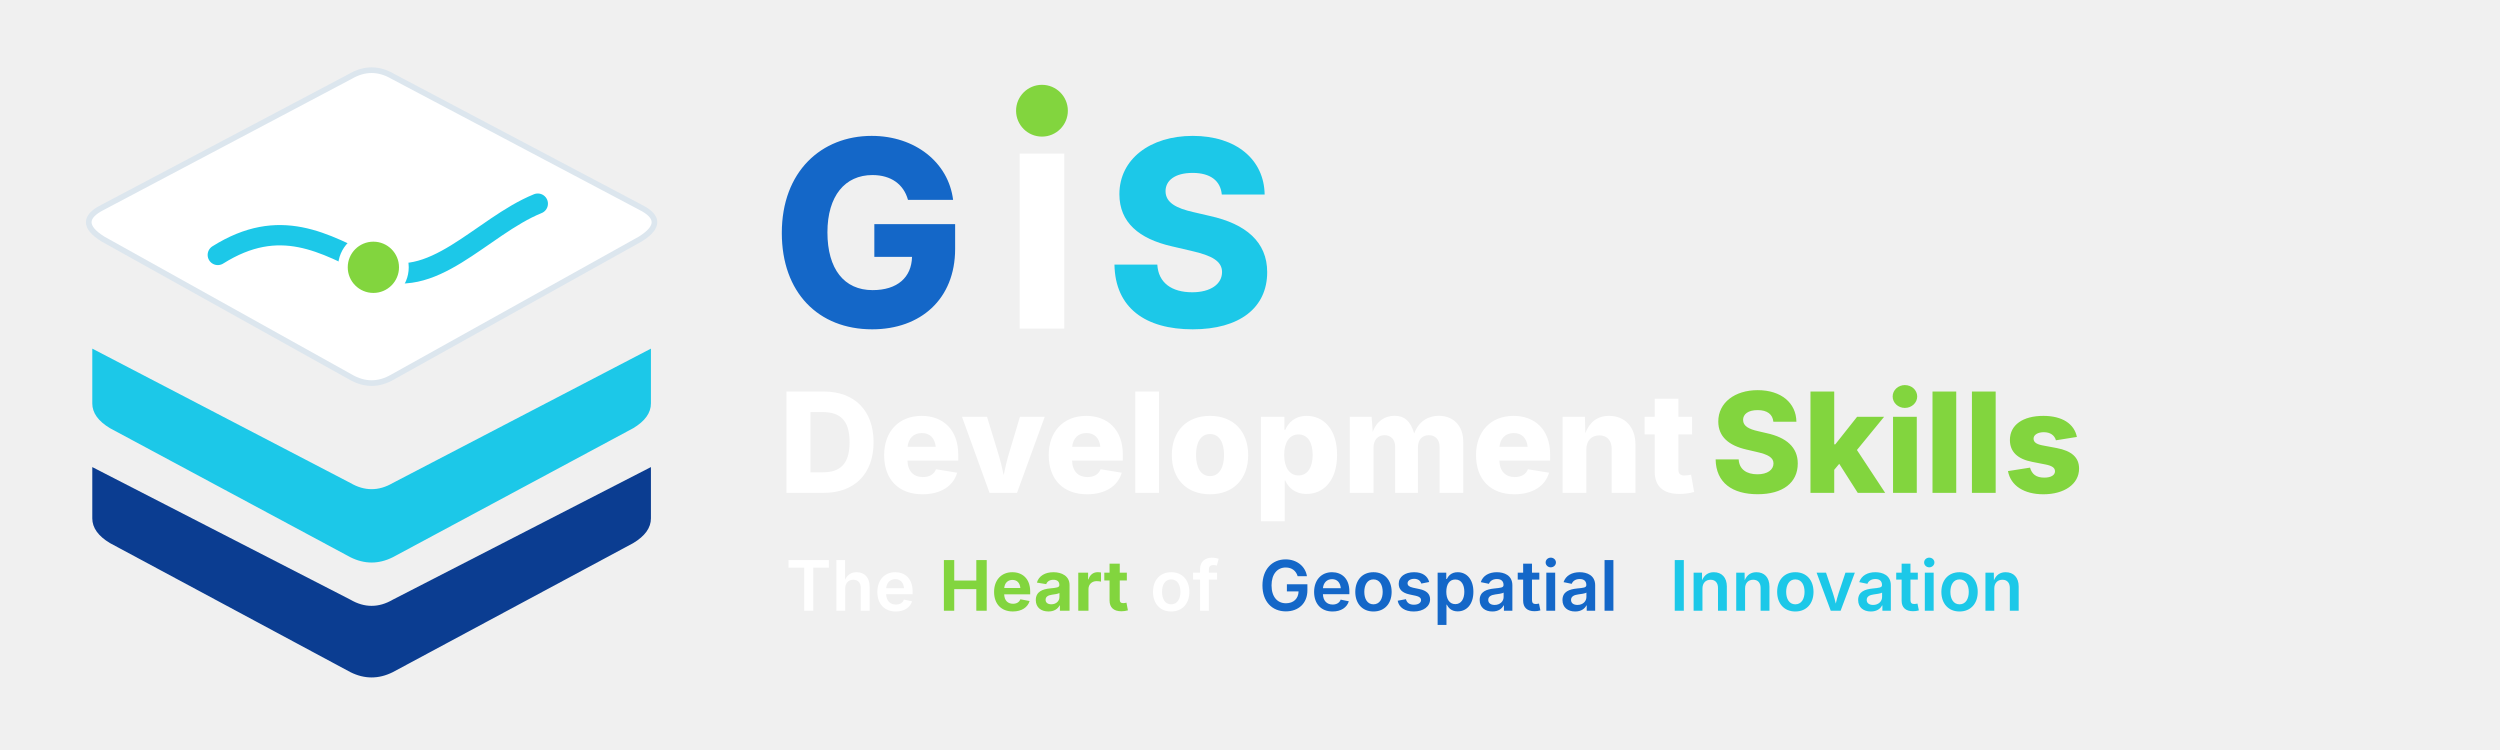
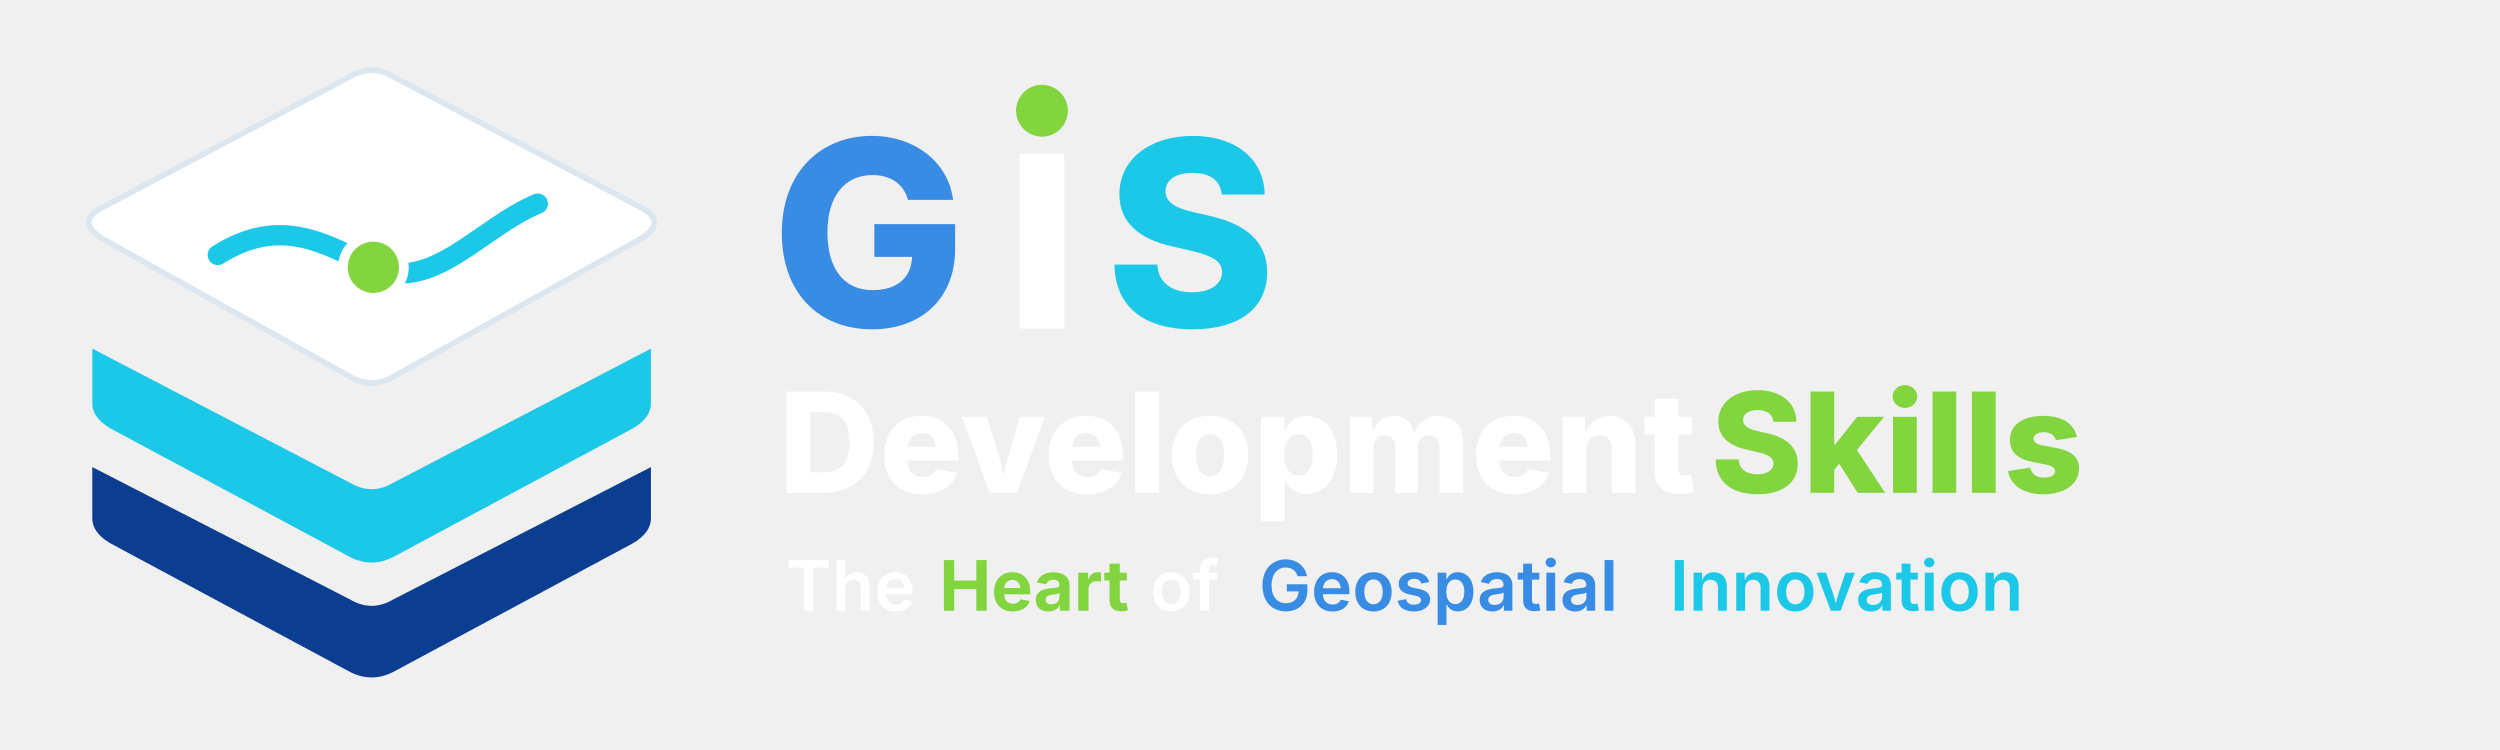
<svg xmlns="http://www.w3.org/2000/svg" width="1400" height="420" viewBox="0 0 1400 420" role="img" aria-labelledby="brandTitle brandDescription">
  <g id="map-layers-icon" transform="translate(20 20) scale(0.99)">
    <path id="bottom-layer" fill="#0B3D91" d="M32 244 L178 319 Q190 326 202 319 L348 244 L348 273 Q348 281 338 287 L202 360 Q190 366 178 360 L42 287 Q32 281 32 273 Z" />
    <path id="middle-layer" fill="#1CC8E8" d="M32 177 L178 253 Q190 260 202 253 L348 177 L348 208 Q348 216 338 222 L202 295 Q190 301 178 295 L42 222 Q32 216 32 208 Z" />
    <path id="top-map" fill="#FFFFFF" stroke="#DCE6EE" stroke-width="3.2" d="M178 23 Q190 16 202 23 L342 97 Q358 105 342 115 L202 193 Q190 200 178 193 L38 115 Q22 105 38 97 Z" />
    <path id="map-route" d="M103 124 C138 102 163 117 191 131 C224 146 252 108 284 95" fill="none" stroke="#1CC8E8" stroke-width="11.5" stroke-linecap="round" />
    <circle id="map-waypoint-outline" cx="191" cy="131" r="20" fill="#FFFFFF" />
    <circle id="map-waypoint" cx="191" cy="131" r="14.5" fill="#82D53E" />
  </g>
-   <text x="432" y="183" font-family="Inter,Arial,sans-serif" font-size="145" font-weight="800" fill="#1467C8">G</text>
+   <text x="432" y="183" font-family="Inter,Arial,sans-serif" font-size="145" font-weight="800" fill="#398CE3">G</text>
  <rect id="gis-i-stem" x="571" y="86" width="25" height="98" fill="#FFFFFF" />
  <circle id="gis-i-dot" cx="583.5" cy="62" r="14.5" fill="#82D53E" />
  <text x="619" y="183" font-family="Inter,Arial,sans-serif" font-size="145" font-weight="800" fill="#1CC8E8">S</text>
  <text x="436" y="276" font-family="Inter,Arial,sans-serif" font-size="78" font-weight="800" fill="#FFFFFF">Development</text>
  <text x="958" y="276" font-family="Inter,Arial,sans-serif" font-size="78" font-weight="800" fill="#82D53E">Skills</text>
  <text x="440" y="342" font-family="Inter,Arial,sans-serif" font-size="39" font-weight="600" fill="#FFFFFF">The</text>
  <text x="526" y="342" font-family="Inter,Arial,sans-serif" font-size="39" font-weight="700" fill="#82D53E">Heart</text>
  <text x="644" y="342" font-family="Inter,Arial,sans-serif" font-size="39" font-weight="600" fill="#FFFFFF">of</text>
-   <text x="705" y="342" font-family="Inter,Arial,sans-serif" font-size="39" font-weight="600" fill="#1467C8">Geospatial</text>
+   <text x="705" y="342" font-family="Inter,Arial,sans-serif" font-size="39" font-weight="600" fill="#398CE3">Geospatial</text>
  <text x="935" y="342" font-family="Inter,Arial,sans-serif" font-size="39" font-weight="600" fill="#1CC8E8">Innovation</text>
</svg>
